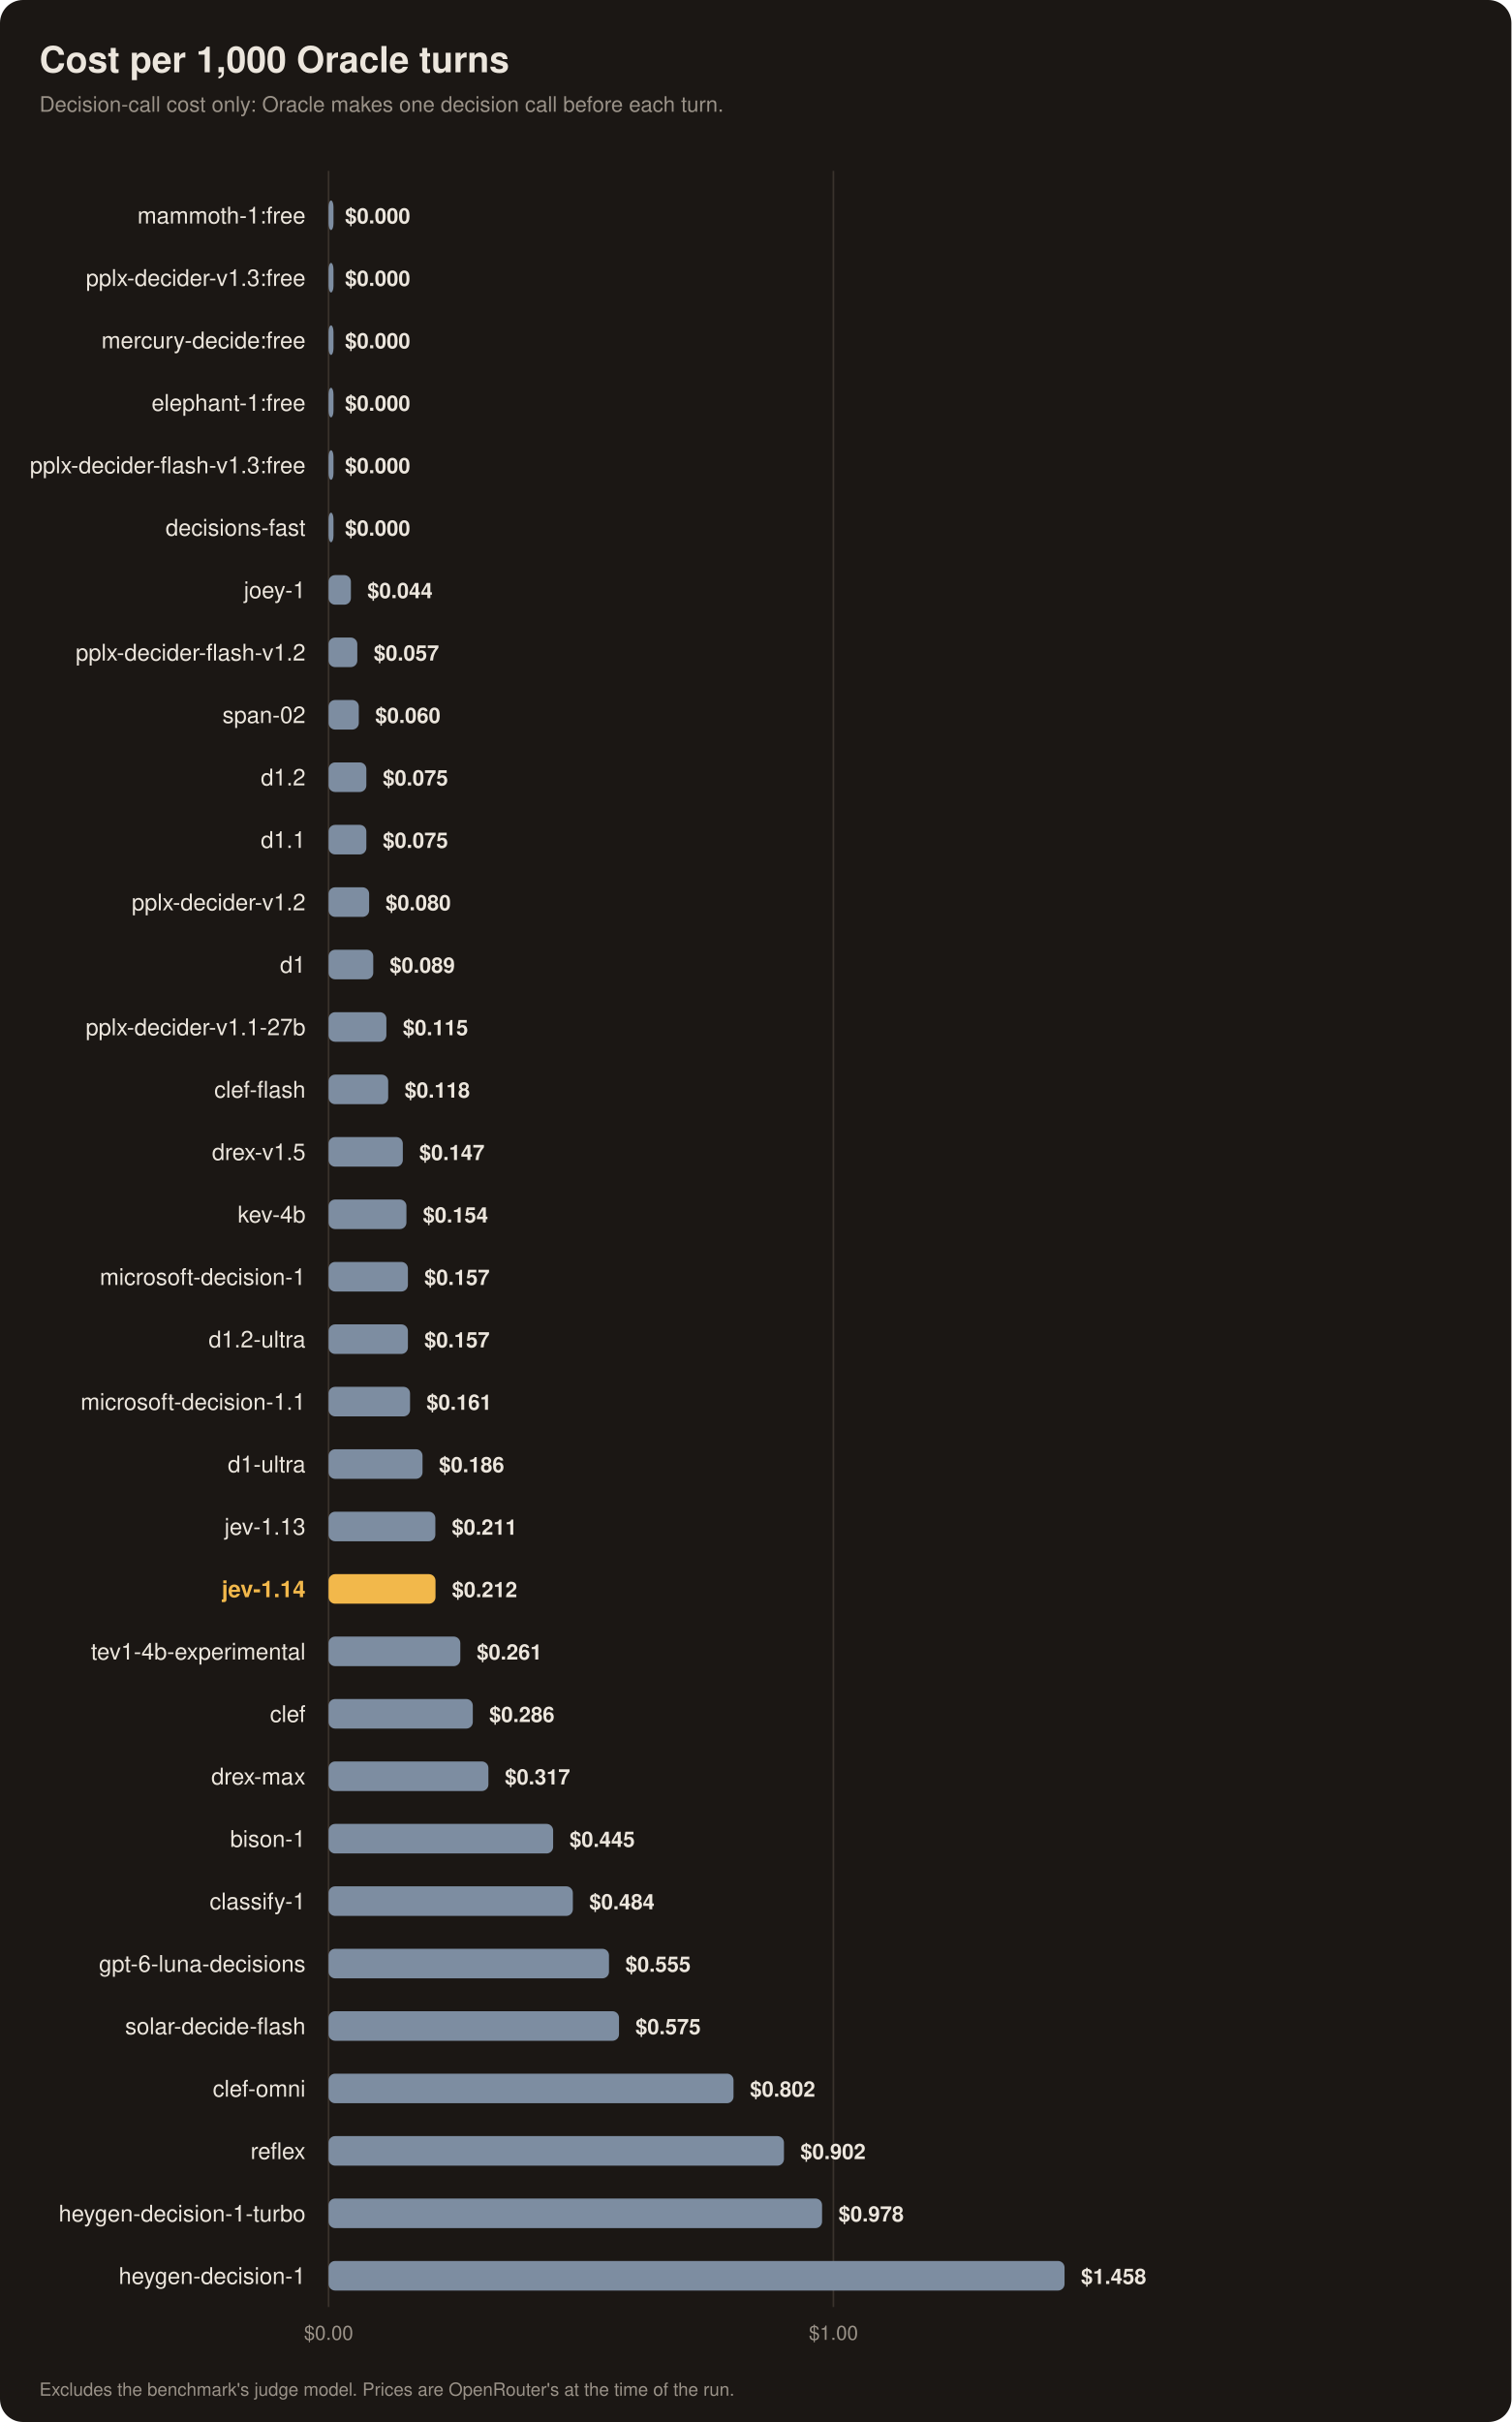
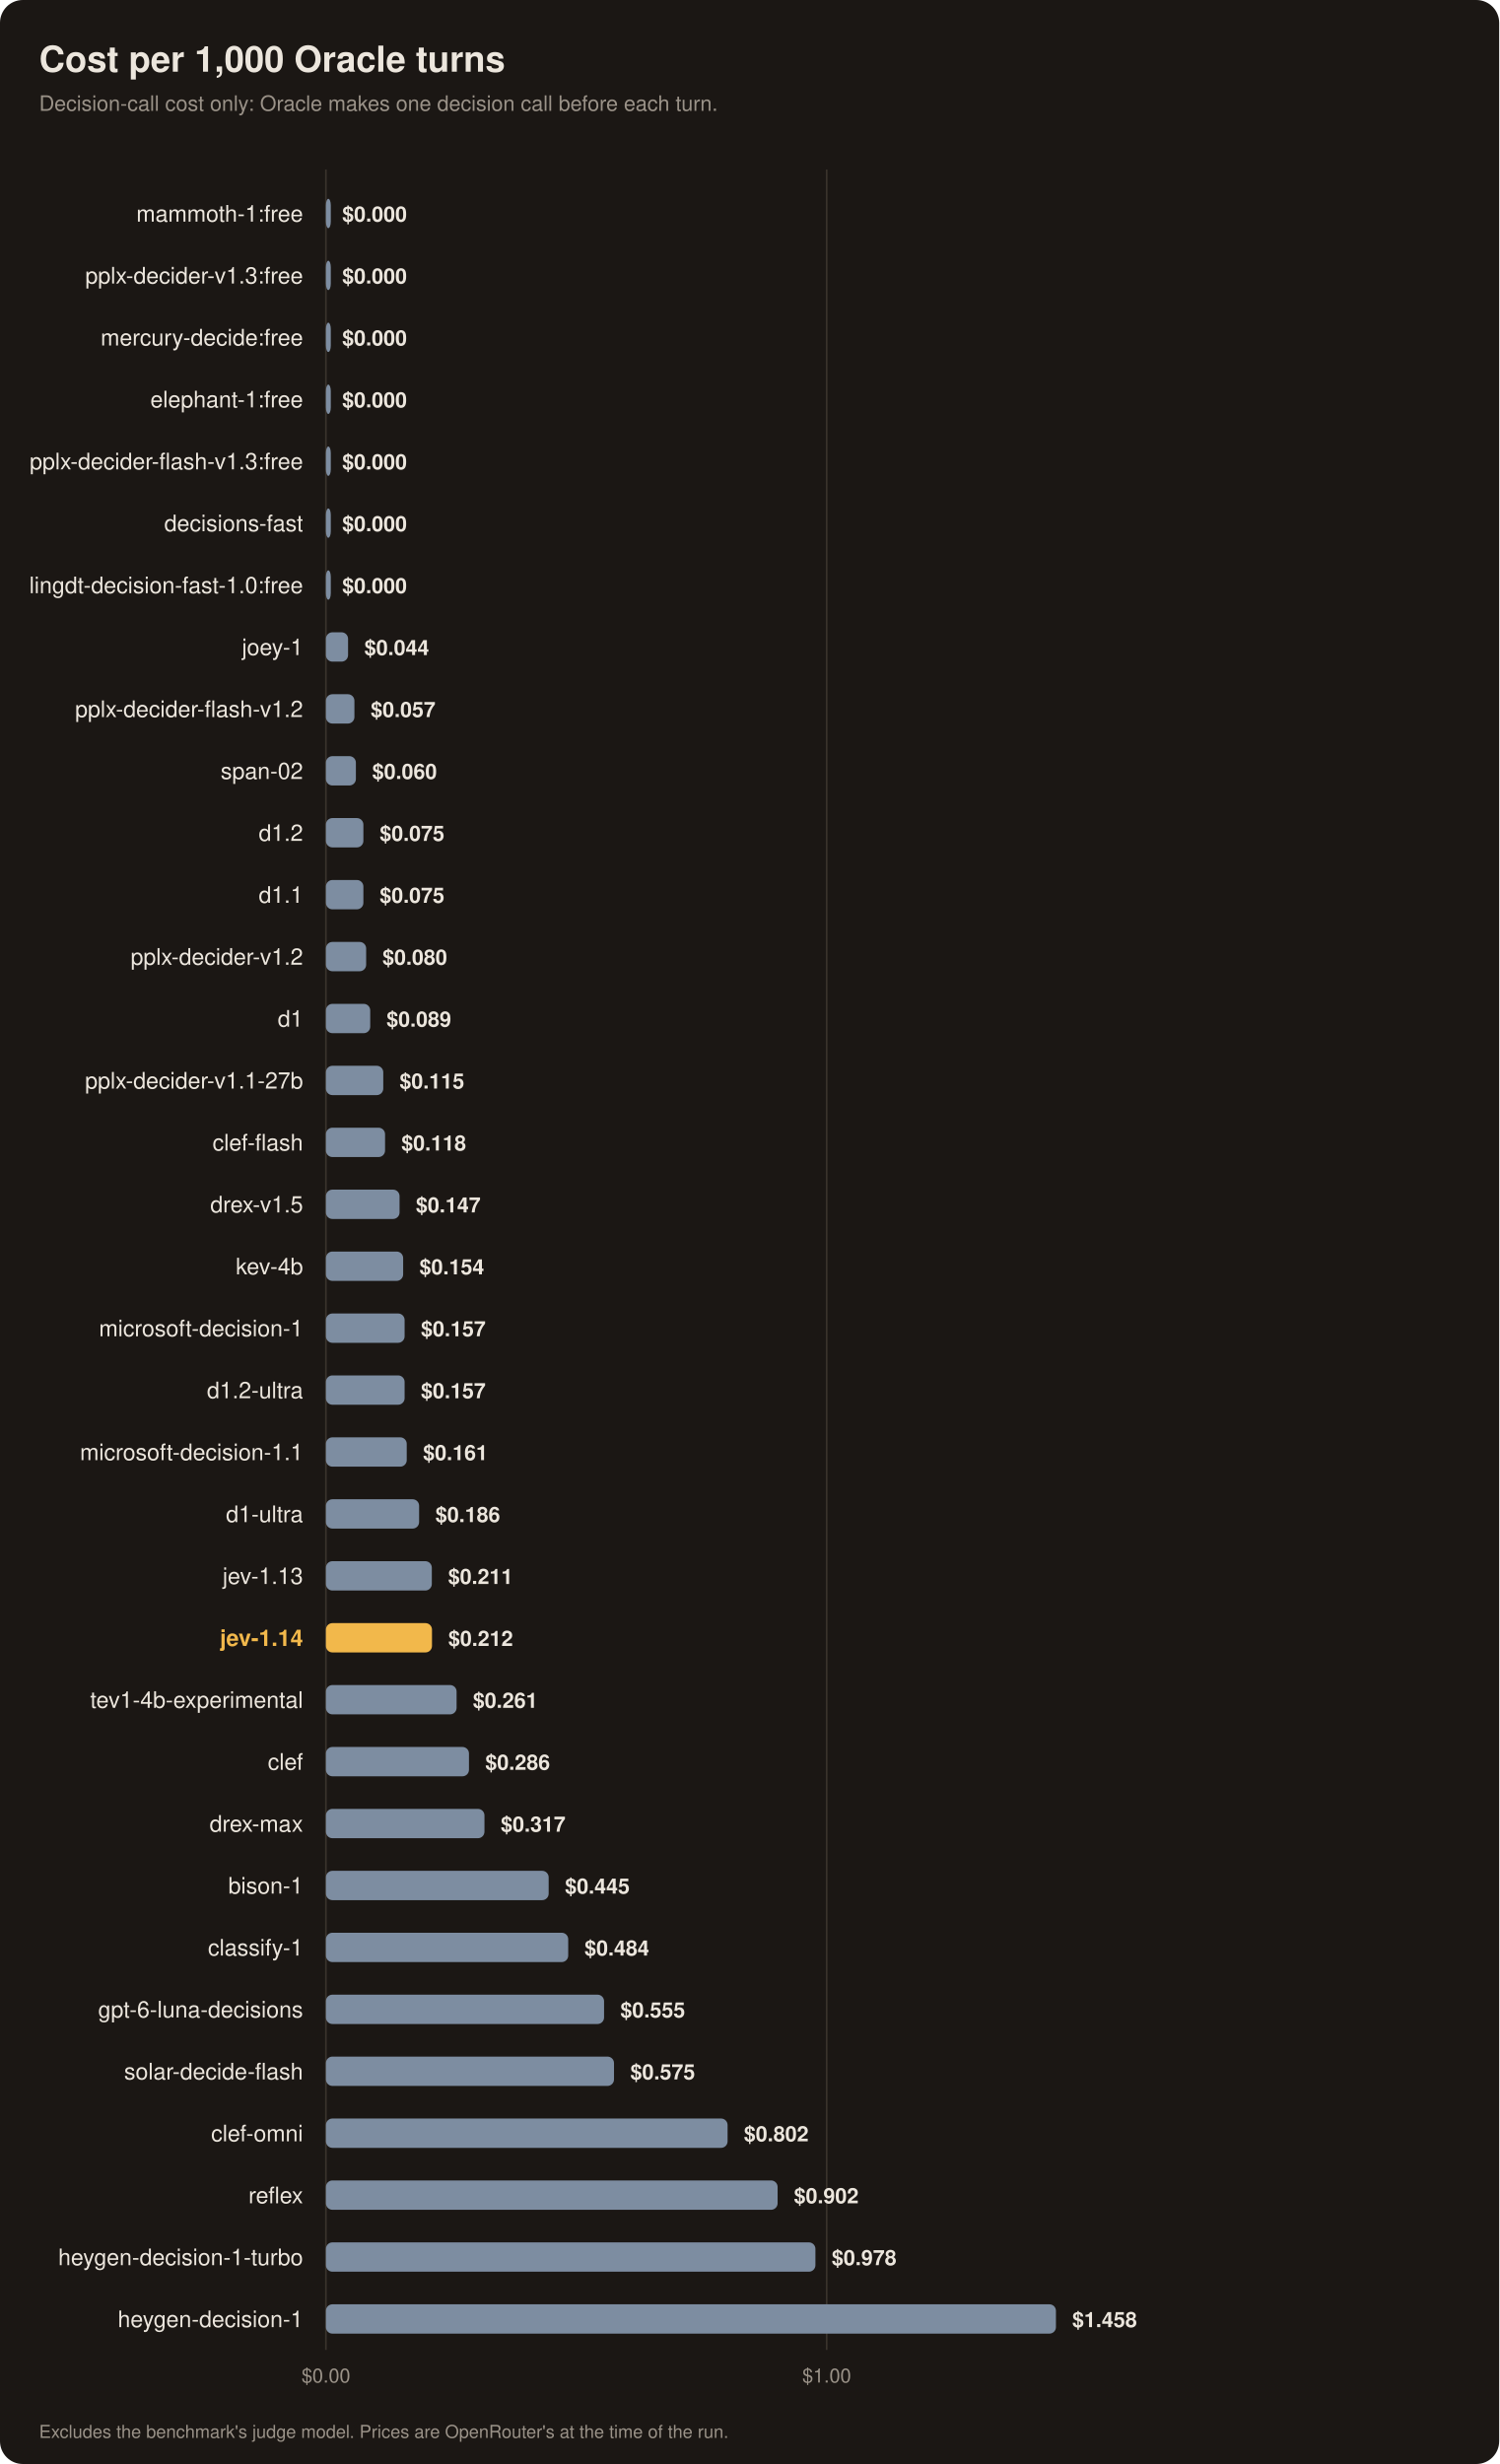
- <svg xmlns="http://www.w3.org/2000/svg" viewBox="0 0 920 1474" width="920" role="img" aria-label="Cost per 1,000 Oracle turns" font-family="-apple-system,BlinkMacSystemFont,'Segoe UI',Helvetica,Arial,sans-serif">
-   <rect width="920" height="1474" rx="14" fill="#1b1714" />
+ <svg xmlns="http://www.w3.org/2000/svg" viewBox="0 0 920 1512" width="920" role="img" aria-label="Cost per 1,000 Oracle turns" font-family="-apple-system,BlinkMacSystemFont,'Segoe UI',Helvetica,Arial,sans-serif">
+   <rect width="920" height="1512" rx="14" fill="#1b1714" />
  <text x="24.0" y="44.0" font-size="22" font-weight="700" fill="#ece6dd" text-anchor="start">Cost per 1,000 Oracle turns</text>
  <text x="24.0" y="68.0" font-size="13" font-weight="400" fill="#9a9288" text-anchor="start">Decision-call cost only: Oracle makes one decision call before each turn.</text>
-   <line x1="200.0" y1="104.0" x2="200.0" y2="1404.0" stroke="#3a332c" stroke-width="1.0" />
-   <text x="200.0" y="1424.0" font-size="12" font-weight="400" fill="#9a9288" text-anchor="middle">$0.00</text>
-   <line x1="507.3" y1="104.0" x2="507.3" y2="1404.0" stroke="#3a332c" stroke-width="1.0" />
-   <text x="507.3" y="1424.0" font-size="12" font-weight="400" fill="#9a9288" text-anchor="middle">$1.00</text>
+   <line x1="200.0" y1="104.0" x2="200.0" y2="1442.0" stroke="#3a332c" stroke-width="1.0" />
+   <text x="200.0" y="1462.0" font-size="12" font-weight="400" fill="#9a9288" text-anchor="middle">$0.00</text>
+   <line x1="507.3" y1="104.0" x2="507.3" y2="1442.0" stroke="#3a332c" stroke-width="1.0" />
+   <text x="507.3" y="1462.0" font-size="12" font-weight="400" fill="#9a9288" text-anchor="middle">$1.00</text>
  <text x="186.0" y="136.0" font-size="14" font-weight="500" fill="#ece6dd" text-anchor="end">mammoth-1:free</text>
  <rect x="200.0" y="122.0" width="3.0" height="18.0" rx="4.0" fill="#7d8da1" />
  <text x="210.0" y="136.0" font-size="13" font-weight="600" fill="#ece6dd" text-anchor="start">$0.000</text>
  <text x="186.0" y="174.0" font-size="14" font-weight="500" fill="#ece6dd" text-anchor="end">pplx-decider-v1.3:free</text>
  <rect x="200.0" y="160.0" width="3.0" height="18.0" rx="4.0" fill="#7d8da1" />
  <text x="210.0" y="174.0" font-size="13" font-weight="600" fill="#ece6dd" text-anchor="start">$0.000</text>
  <text x="186.0" y="212.0" font-size="14" font-weight="500" fill="#ece6dd" text-anchor="end">mercury-decide:free</text>
  <rect x="200.0" y="198.0" width="3.0" height="18.0" rx="4.0" fill="#7d8da1" />
  <text x="210.0" y="212.0" font-size="13" font-weight="600" fill="#ece6dd" text-anchor="start">$0.000</text>
  <text x="186.0" y="250.0" font-size="14" font-weight="500" fill="#ece6dd" text-anchor="end">elephant-1:free</text>
  <rect x="200.0" y="236.0" width="3.0" height="18.0" rx="4.0" fill="#7d8da1" />
  <text x="210.0" y="250.0" font-size="13" font-weight="600" fill="#ece6dd" text-anchor="start">$0.000</text>
  <text x="186.0" y="288.0" font-size="14" font-weight="500" fill="#ece6dd" text-anchor="end">pplx-decider-flash-v1.3:free</text>
  <rect x="200.0" y="274.0" width="3.0" height="18.0" rx="4.0" fill="#7d8da1" />
  <text x="210.0" y="288.0" font-size="13" font-weight="600" fill="#ece6dd" text-anchor="start">$0.000</text>
  <text x="186.0" y="326.0" font-size="14" font-weight="500" fill="#ece6dd" text-anchor="end">decisions-fast</text>
  <rect x="200.0" y="312.0" width="3.0" height="18.0" rx="4.0" fill="#7d8da1" />
  <text x="210.0" y="326.0" font-size="13" font-weight="600" fill="#ece6dd" text-anchor="start">$0.000</text>
-   <text x="186.0" y="364.0" font-size="14" font-weight="500" fill="#ece6dd" text-anchor="end">joey-1</text>
-   <rect x="200.0" y="350.0" width="13.6" height="18.0" rx="4.0" fill="#7d8da1" />
-   <text x="223.6" y="364.0" font-size="13" font-weight="600" fill="#ece6dd" text-anchor="start">$0.044</text>
-   <text x="186.0" y="402.0" font-size="14" font-weight="500" fill="#ece6dd" text-anchor="end">pplx-decider-flash-v1.2</text>
-   <rect x="200.0" y="388.0" width="17.5" height="18.0" rx="4.0" fill="#7d8da1" />
-   <text x="227.5" y="402.0" font-size="13" font-weight="600" fill="#ece6dd" text-anchor="start">$0.057</text>
-   <text x="186.0" y="440.0" font-size="14" font-weight="500" fill="#ece6dd" text-anchor="end">span-02</text>
-   <rect x="200.0" y="426.0" width="18.4" height="18.0" rx="4.0" fill="#7d8da1" />
-   <text x="228.4" y="440.0" font-size="13" font-weight="600" fill="#ece6dd" text-anchor="start">$0.060</text>
-   <text x="186.0" y="478.0" font-size="14" font-weight="500" fill="#ece6dd" text-anchor="end">d1.2</text>
-   <rect x="200.0" y="464.0" width="23.0" height="18.0" rx="4.0" fill="#7d8da1" />
-   <text x="233.0" y="478.0" font-size="13" font-weight="600" fill="#ece6dd" text-anchor="start">$0.075</text>
-   <text x="186.0" y="516.0" font-size="14" font-weight="500" fill="#ece6dd" text-anchor="end">d1.1</text>
+   <text x="186.0" y="364.0" font-size="14" font-weight="500" fill="#ece6dd" text-anchor="end">lingdt-decision-fast-1.0:free</text>
+   <rect x="200.0" y="350.0" width="3.0" height="18.0" rx="4.0" fill="#7d8da1" />
+   <text x="210.0" y="364.0" font-size="13" font-weight="600" fill="#ece6dd" text-anchor="start">$0.000</text>
+   <text x="186.0" y="402.0" font-size="14" font-weight="500" fill="#ece6dd" text-anchor="end">joey-1</text>
+   <rect x="200.0" y="388.0" width="13.6" height="18.0" rx="4.0" fill="#7d8da1" />
+   <text x="223.6" y="402.0" font-size="13" font-weight="600" fill="#ece6dd" text-anchor="start">$0.044</text>
+   <text x="186.0" y="440.0" font-size="14" font-weight="500" fill="#ece6dd" text-anchor="end">pplx-decider-flash-v1.2</text>
+   <rect x="200.0" y="426.0" width="17.5" height="18.0" rx="4.0" fill="#7d8da1" />
+   <text x="227.5" y="440.0" font-size="13" font-weight="600" fill="#ece6dd" text-anchor="start">$0.057</text>
+   <text x="186.0" y="478.0" font-size="14" font-weight="500" fill="#ece6dd" text-anchor="end">span-02</text>
+   <rect x="200.0" y="464.0" width="18.4" height="18.0" rx="4.0" fill="#7d8da1" />
+   <text x="228.4" y="478.0" font-size="13" font-weight="600" fill="#ece6dd" text-anchor="start">$0.060</text>
+   <text x="186.0" y="516.0" font-size="14" font-weight="500" fill="#ece6dd" text-anchor="end">d1.2</text>
  <rect x="200.0" y="502.0" width="23.0" height="18.0" rx="4.0" fill="#7d8da1" />
  <text x="233.0" y="516.0" font-size="13" font-weight="600" fill="#ece6dd" text-anchor="start">$0.075</text>
-   <text x="186.0" y="554.0" font-size="14" font-weight="500" fill="#ece6dd" text-anchor="end">pplx-decider-v1.2</text>
-   <rect x="200.0" y="540.0" width="24.7" height="18.0" rx="4.0" fill="#7d8da1" />
-   <text x="234.7" y="554.0" font-size="13" font-weight="600" fill="#ece6dd" text-anchor="start">$0.080</text>
-   <text x="186.0" y="592.0" font-size="14" font-weight="500" fill="#ece6dd" text-anchor="end">d1</text>
-   <rect x="200.0" y="578.0" width="27.2" height="18.0" rx="4.0" fill="#7d8da1" />
-   <text x="237.2" y="592.0" font-size="13" font-weight="600" fill="#ece6dd" text-anchor="start">$0.089</text>
-   <text x="186.0" y="630.0" font-size="14" font-weight="500" fill="#ece6dd" text-anchor="end">pplx-decider-v1.1-27b</text>
-   <rect x="200.0" y="616.0" width="35.2" height="18.0" rx="4.0" fill="#7d8da1" />
-   <text x="245.2" y="630.0" font-size="13" font-weight="600" fill="#ece6dd" text-anchor="start">$0.115</text>
-   <text x="186.0" y="668.0" font-size="14" font-weight="500" fill="#ece6dd" text-anchor="end">clef-flash</text>
-   <rect x="200.0" y="654.0" width="36.3" height="18.0" rx="4.0" fill="#7d8da1" />
-   <text x="246.3" y="668.0" font-size="13" font-weight="600" fill="#ece6dd" text-anchor="start">$0.118</text>
-   <text x="186.0" y="706.0" font-size="14" font-weight="500" fill="#ece6dd" text-anchor="end">drex-v1.5</text>
-   <rect x="200.0" y="692.0" width="45.2" height="18.0" rx="4.0" fill="#7d8da1" />
-   <text x="255.2" y="706.0" font-size="13" font-weight="600" fill="#ece6dd" text-anchor="start">$0.147</text>
-   <text x="186.0" y="744.0" font-size="14" font-weight="500" fill="#ece6dd" text-anchor="end">kev-4b</text>
-   <rect x="200.0" y="730.0" width="47.4" height="18.0" rx="4.0" fill="#7d8da1" />
-   <text x="257.4" y="744.0" font-size="13" font-weight="600" fill="#ece6dd" text-anchor="start">$0.154</text>
-   <text x="186.0" y="782.0" font-size="14" font-weight="500" fill="#ece6dd" text-anchor="end">microsoft-decision-1</text>
-   <rect x="200.0" y="768.0" width="48.3" height="18.0" rx="4.0" fill="#7d8da1" />
-   <text x="258.3" y="782.0" font-size="13" font-weight="600" fill="#ece6dd" text-anchor="start">$0.157</text>
-   <text x="186.0" y="820.0" font-size="14" font-weight="500" fill="#ece6dd" text-anchor="end">d1.2-ultra</text>
+   <text x="186.0" y="554.0" font-size="14" font-weight="500" fill="#ece6dd" text-anchor="end">d1.1</text>
+   <rect x="200.0" y="540.0" width="23.0" height="18.0" rx="4.0" fill="#7d8da1" />
+   <text x="233.0" y="554.0" font-size="13" font-weight="600" fill="#ece6dd" text-anchor="start">$0.075</text>
+   <text x="186.0" y="592.0" font-size="14" font-weight="500" fill="#ece6dd" text-anchor="end">pplx-decider-v1.2</text>
+   <rect x="200.0" y="578.0" width="24.7" height="18.0" rx="4.0" fill="#7d8da1" />
+   <text x="234.7" y="592.0" font-size="13" font-weight="600" fill="#ece6dd" text-anchor="start">$0.080</text>
+   <text x="186.0" y="630.0" font-size="14" font-weight="500" fill="#ece6dd" text-anchor="end">d1</text>
+   <rect x="200.0" y="616.0" width="27.2" height="18.0" rx="4.0" fill="#7d8da1" />
+   <text x="237.2" y="630.0" font-size="13" font-weight="600" fill="#ece6dd" text-anchor="start">$0.089</text>
+   <text x="186.0" y="668.0" font-size="14" font-weight="500" fill="#ece6dd" text-anchor="end">pplx-decider-v1.1-27b</text>
+   <rect x="200.0" y="654.0" width="35.2" height="18.0" rx="4.0" fill="#7d8da1" />
+   <text x="245.2" y="668.0" font-size="13" font-weight="600" fill="#ece6dd" text-anchor="start">$0.115</text>
+   <text x="186.0" y="706.0" font-size="14" font-weight="500" fill="#ece6dd" text-anchor="end">clef-flash</text>
+   <rect x="200.0" y="692.0" width="36.3" height="18.0" rx="4.0" fill="#7d8da1" />
+   <text x="246.3" y="706.0" font-size="13" font-weight="600" fill="#ece6dd" text-anchor="start">$0.118</text>
+   <text x="186.0" y="744.0" font-size="14" font-weight="500" fill="#ece6dd" text-anchor="end">drex-v1.5</text>
+   <rect x="200.0" y="730.0" width="45.2" height="18.0" rx="4.0" fill="#7d8da1" />
+   <text x="255.2" y="744.0" font-size="13" font-weight="600" fill="#ece6dd" text-anchor="start">$0.147</text>
+   <text x="186.0" y="782.0" font-size="14" font-weight="500" fill="#ece6dd" text-anchor="end">kev-4b</text>
+   <rect x="200.0" y="768.0" width="47.4" height="18.0" rx="4.0" fill="#7d8da1" />
+   <text x="257.4" y="782.0" font-size="13" font-weight="600" fill="#ece6dd" text-anchor="start">$0.154</text>
+   <text x="186.0" y="820.0" font-size="14" font-weight="500" fill="#ece6dd" text-anchor="end">microsoft-decision-1</text>
  <rect x="200.0" y="806.0" width="48.3" height="18.0" rx="4.0" fill="#7d8da1" />
  <text x="258.3" y="820.0" font-size="13" font-weight="600" fill="#ece6dd" text-anchor="start">$0.157</text>
-   <text x="186.0" y="858.0" font-size="14" font-weight="500" fill="#ece6dd" text-anchor="end">microsoft-decision-1.1</text>
-   <rect x="200.0" y="844.0" width="49.6" height="18.0" rx="4.0" fill="#7d8da1" />
-   <text x="259.6" y="858.0" font-size="13" font-weight="600" fill="#ece6dd" text-anchor="start">$0.161</text>
-   <text x="186.0" y="896.0" font-size="14" font-weight="500" fill="#ece6dd" text-anchor="end">d1-ultra</text>
-   <rect x="200.0" y="882.0" width="57.2" height="18.0" rx="4.0" fill="#7d8da1" />
-   <text x="267.2" y="896.0" font-size="13" font-weight="600" fill="#ece6dd" text-anchor="start">$0.186</text>
-   <text x="186.0" y="934.0" font-size="14" font-weight="500" fill="#ece6dd" text-anchor="end">jev-1.13</text>
-   <rect x="200.0" y="920.0" width="65.0" height="18.0" rx="4.0" fill="#7d8da1" />
-   <text x="275.0" y="934.0" font-size="13" font-weight="600" fill="#ece6dd" text-anchor="start">$0.211</text>
-   <text x="186.0" y="972.0" font-size="14" font-weight="700" fill="#f2b84b" text-anchor="end">jev-1.14</text>
-   <rect x="200.0" y="958.0" width="65.1" height="18.0" rx="4.0" fill="#f2b84b" />
-   <text x="275.1" y="972.0" font-size="13" font-weight="600" fill="#ece6dd" text-anchor="start">$0.212</text>
-   <text x="186.0" y="1010.0" font-size="14" font-weight="500" fill="#ece6dd" text-anchor="end">tev1-4b-experimental</text>
-   <rect x="200.0" y="996.0" width="80.2" height="18.0" rx="4.0" fill="#7d8da1" />
-   <text x="290.2" y="1010.0" font-size="13" font-weight="600" fill="#ece6dd" text-anchor="start">$0.261</text>
-   <text x="186.0" y="1048.0" font-size="14" font-weight="500" fill="#ece6dd" text-anchor="end">clef</text>
-   <rect x="200.0" y="1034.0" width="87.8" height="18.0" rx="4.0" fill="#7d8da1" />
-   <text x="297.8" y="1048.0" font-size="13" font-weight="600" fill="#ece6dd" text-anchor="start">$0.286</text>
-   <text x="186.0" y="1086.0" font-size="14" font-weight="500" fill="#ece6dd" text-anchor="end">drex-max</text>
-   <rect x="200.0" y="1072.0" width="97.3" height="18.0" rx="4.0" fill="#7d8da1" />
-   <text x="307.3" y="1086.0" font-size="13" font-weight="600" fill="#ece6dd" text-anchor="start">$0.317</text>
-   <text x="186.0" y="1124.0" font-size="14" font-weight="500" fill="#ece6dd" text-anchor="end">bison-1</text>
-   <rect x="200.0" y="1110.0" width="136.7" height="18.0" rx="4.0" fill="#7d8da1" />
-   <text x="346.7" y="1124.0" font-size="13" font-weight="600" fill="#ece6dd" text-anchor="start">$0.445</text>
-   <text x="186.0" y="1162.0" font-size="14" font-weight="500" fill="#ece6dd" text-anchor="end">classify-1</text>
-   <rect x="200.0" y="1148.0" width="148.7" height="18.0" rx="4.0" fill="#7d8da1" />
-   <text x="358.7" y="1162.0" font-size="13" font-weight="600" fill="#ece6dd" text-anchor="start">$0.484</text>
-   <text x="186.0" y="1200.0" font-size="14" font-weight="500" fill="#ece6dd" text-anchor="end">gpt-6-luna-decisions</text>
-   <rect x="200.0" y="1186.0" width="170.7" height="18.0" rx="4.0" fill="#7d8da1" />
-   <text x="380.7" y="1200.0" font-size="13" font-weight="600" fill="#ece6dd" text-anchor="start">$0.555</text>
-   <text x="186.0" y="1238.0" font-size="14" font-weight="500" fill="#ece6dd" text-anchor="end">solar-decide-flash</text>
-   <rect x="200.0" y="1224.0" width="176.8" height="18.0" rx="4.0" fill="#7d8da1" />
-   <text x="386.8" y="1238.0" font-size="13" font-weight="600" fill="#ece6dd" text-anchor="start">$0.575</text>
-   <text x="186.0" y="1276.0" font-size="14" font-weight="500" fill="#ece6dd" text-anchor="end">clef-omni</text>
-   <rect x="200.0" y="1262.0" width="246.5" height="18.0" rx="4.0" fill="#7d8da1" />
-   <text x="456.5" y="1276.0" font-size="13" font-weight="600" fill="#ece6dd" text-anchor="start">$0.802</text>
-   <text x="186.0" y="1314.0" font-size="14" font-weight="500" fill="#ece6dd" text-anchor="end">reflex</text>
-   <rect x="200.0" y="1300.0" width="277.2" height="18.0" rx="4.0" fill="#7d8da1" />
-   <text x="487.2" y="1314.0" font-size="13" font-weight="600" fill="#ece6dd" text-anchor="start">$0.902</text>
-   <text x="186.0" y="1352.0" font-size="14" font-weight="500" fill="#ece6dd" text-anchor="end">heygen-decision-1-turbo</text>
-   <rect x="200.0" y="1338.0" width="300.4" height="18.0" rx="4.0" fill="#7d8da1" />
-   <text x="510.4" y="1352.0" font-size="13" font-weight="600" fill="#ece6dd" text-anchor="start">$0.978</text>
-   <text x="186.0" y="1390.0" font-size="14" font-weight="500" fill="#ece6dd" text-anchor="end">heygen-decision-1</text>
-   <rect x="200.0" y="1376.0" width="448.0" height="18.0" rx="4.0" fill="#7d8da1" />
-   <text x="658.0" y="1390.0" font-size="13" font-weight="600" fill="#ece6dd" text-anchor="start">$1.458</text>
-   <text x="24.0" y="1458.0" font-size="11" font-weight="400" fill="#9a9288" text-anchor="start">Excludes the benchmark's judge model. Prices are OpenRouter's at the time of the run.</text>
+   <text x="186.0" y="858.0" font-size="14" font-weight="500" fill="#ece6dd" text-anchor="end">d1.2-ultra</text>
+   <rect x="200.0" y="844.0" width="48.3" height="18.0" rx="4.0" fill="#7d8da1" />
+   <text x="258.3" y="858.0" font-size="13" font-weight="600" fill="#ece6dd" text-anchor="start">$0.157</text>
+   <text x="186.0" y="896.0" font-size="14" font-weight="500" fill="#ece6dd" text-anchor="end">microsoft-decision-1.1</text>
+   <rect x="200.0" y="882.0" width="49.6" height="18.0" rx="4.0" fill="#7d8da1" />
+   <text x="259.6" y="896.0" font-size="13" font-weight="600" fill="#ece6dd" text-anchor="start">$0.161</text>
+   <text x="186.0" y="934.0" font-size="14" font-weight="500" fill="#ece6dd" text-anchor="end">d1-ultra</text>
+   <rect x="200.0" y="920.0" width="57.2" height="18.0" rx="4.0" fill="#7d8da1" />
+   <text x="267.2" y="934.0" font-size="13" font-weight="600" fill="#ece6dd" text-anchor="start">$0.186</text>
+   <text x="186.0" y="972.0" font-size="14" font-weight="500" fill="#ece6dd" text-anchor="end">jev-1.13</text>
+   <rect x="200.0" y="958.0" width="65.0" height="18.0" rx="4.0" fill="#7d8da1" />
+   <text x="275.0" y="972.0" font-size="13" font-weight="600" fill="#ece6dd" text-anchor="start">$0.211</text>
+   <text x="186.0" y="1010.0" font-size="14" font-weight="700" fill="#f2b84b" text-anchor="end">jev-1.14</text>
+   <rect x="200.0" y="996.0" width="65.1" height="18.0" rx="4.0" fill="#f2b84b" />
+   <text x="275.1" y="1010.0" font-size="13" font-weight="600" fill="#ece6dd" text-anchor="start">$0.212</text>
+   <text x="186.0" y="1048.0" font-size="14" font-weight="500" fill="#ece6dd" text-anchor="end">tev1-4b-experimental</text>
+   <rect x="200.0" y="1034.0" width="80.2" height="18.0" rx="4.0" fill="#7d8da1" />
+   <text x="290.2" y="1048.0" font-size="13" font-weight="600" fill="#ece6dd" text-anchor="start">$0.261</text>
+   <text x="186.0" y="1086.0" font-size="14" font-weight="500" fill="#ece6dd" text-anchor="end">clef</text>
+   <rect x="200.0" y="1072.0" width="87.8" height="18.0" rx="4.0" fill="#7d8da1" />
+   <text x="297.8" y="1086.0" font-size="13" font-weight="600" fill="#ece6dd" text-anchor="start">$0.286</text>
+   <text x="186.0" y="1124.0" font-size="14" font-weight="500" fill="#ece6dd" text-anchor="end">drex-max</text>
+   <rect x="200.0" y="1110.0" width="97.3" height="18.0" rx="4.0" fill="#7d8da1" />
+   <text x="307.3" y="1124.0" font-size="13" font-weight="600" fill="#ece6dd" text-anchor="start">$0.317</text>
+   <text x="186.0" y="1162.0" font-size="14" font-weight="500" fill="#ece6dd" text-anchor="end">bison-1</text>
+   <rect x="200.0" y="1148.0" width="136.7" height="18.0" rx="4.0" fill="#7d8da1" />
+   <text x="346.7" y="1162.0" font-size="13" font-weight="600" fill="#ece6dd" text-anchor="start">$0.445</text>
+   <text x="186.0" y="1200.0" font-size="14" font-weight="500" fill="#ece6dd" text-anchor="end">classify-1</text>
+   <rect x="200.0" y="1186.0" width="148.7" height="18.0" rx="4.0" fill="#7d8da1" />
+   <text x="358.7" y="1200.0" font-size="13" font-weight="600" fill="#ece6dd" text-anchor="start">$0.484</text>
+   <text x="186.0" y="1238.0" font-size="14" font-weight="500" fill="#ece6dd" text-anchor="end">gpt-6-luna-decisions</text>
+   <rect x="200.0" y="1224.0" width="170.7" height="18.0" rx="4.0" fill="#7d8da1" />
+   <text x="380.7" y="1238.0" font-size="13" font-weight="600" fill="#ece6dd" text-anchor="start">$0.555</text>
+   <text x="186.0" y="1276.0" font-size="14" font-weight="500" fill="#ece6dd" text-anchor="end">solar-decide-flash</text>
+   <rect x="200.0" y="1262.0" width="176.8" height="18.0" rx="4.0" fill="#7d8da1" />
+   <text x="386.8" y="1276.0" font-size="13" font-weight="600" fill="#ece6dd" text-anchor="start">$0.575</text>
+   <text x="186.0" y="1314.0" font-size="14" font-weight="500" fill="#ece6dd" text-anchor="end">clef-omni</text>
+   <rect x="200.0" y="1300.0" width="246.5" height="18.0" rx="4.0" fill="#7d8da1" />
+   <text x="456.5" y="1314.0" font-size="13" font-weight="600" fill="#ece6dd" text-anchor="start">$0.802</text>
+   <text x="186.0" y="1352.0" font-size="14" font-weight="500" fill="#ece6dd" text-anchor="end">reflex</text>
+   <rect x="200.0" y="1338.0" width="277.2" height="18.0" rx="4.0" fill="#7d8da1" />
+   <text x="487.2" y="1352.0" font-size="13" font-weight="600" fill="#ece6dd" text-anchor="start">$0.902</text>
+   <text x="186.0" y="1390.0" font-size="14" font-weight="500" fill="#ece6dd" text-anchor="end">heygen-decision-1-turbo</text>
+   <rect x="200.0" y="1376.0" width="300.4" height="18.0" rx="4.0" fill="#7d8da1" />
+   <text x="510.4" y="1390.0" font-size="13" font-weight="600" fill="#ece6dd" text-anchor="start">$0.978</text>
+   <text x="186.0" y="1428.0" font-size="14" font-weight="500" fill="#ece6dd" text-anchor="end">heygen-decision-1</text>
+   <rect x="200.0" y="1414.0" width="448.0" height="18.0" rx="4.0" fill="#7d8da1" />
+   <text x="658.0" y="1428.0" font-size="13" font-weight="600" fill="#ece6dd" text-anchor="start">$1.458</text>
+   <text x="24.0" y="1496.0" font-size="11" font-weight="400" fill="#9a9288" text-anchor="start">Excludes the benchmark's judge model. Prices are OpenRouter's at the time of the run.</text>
</svg>
